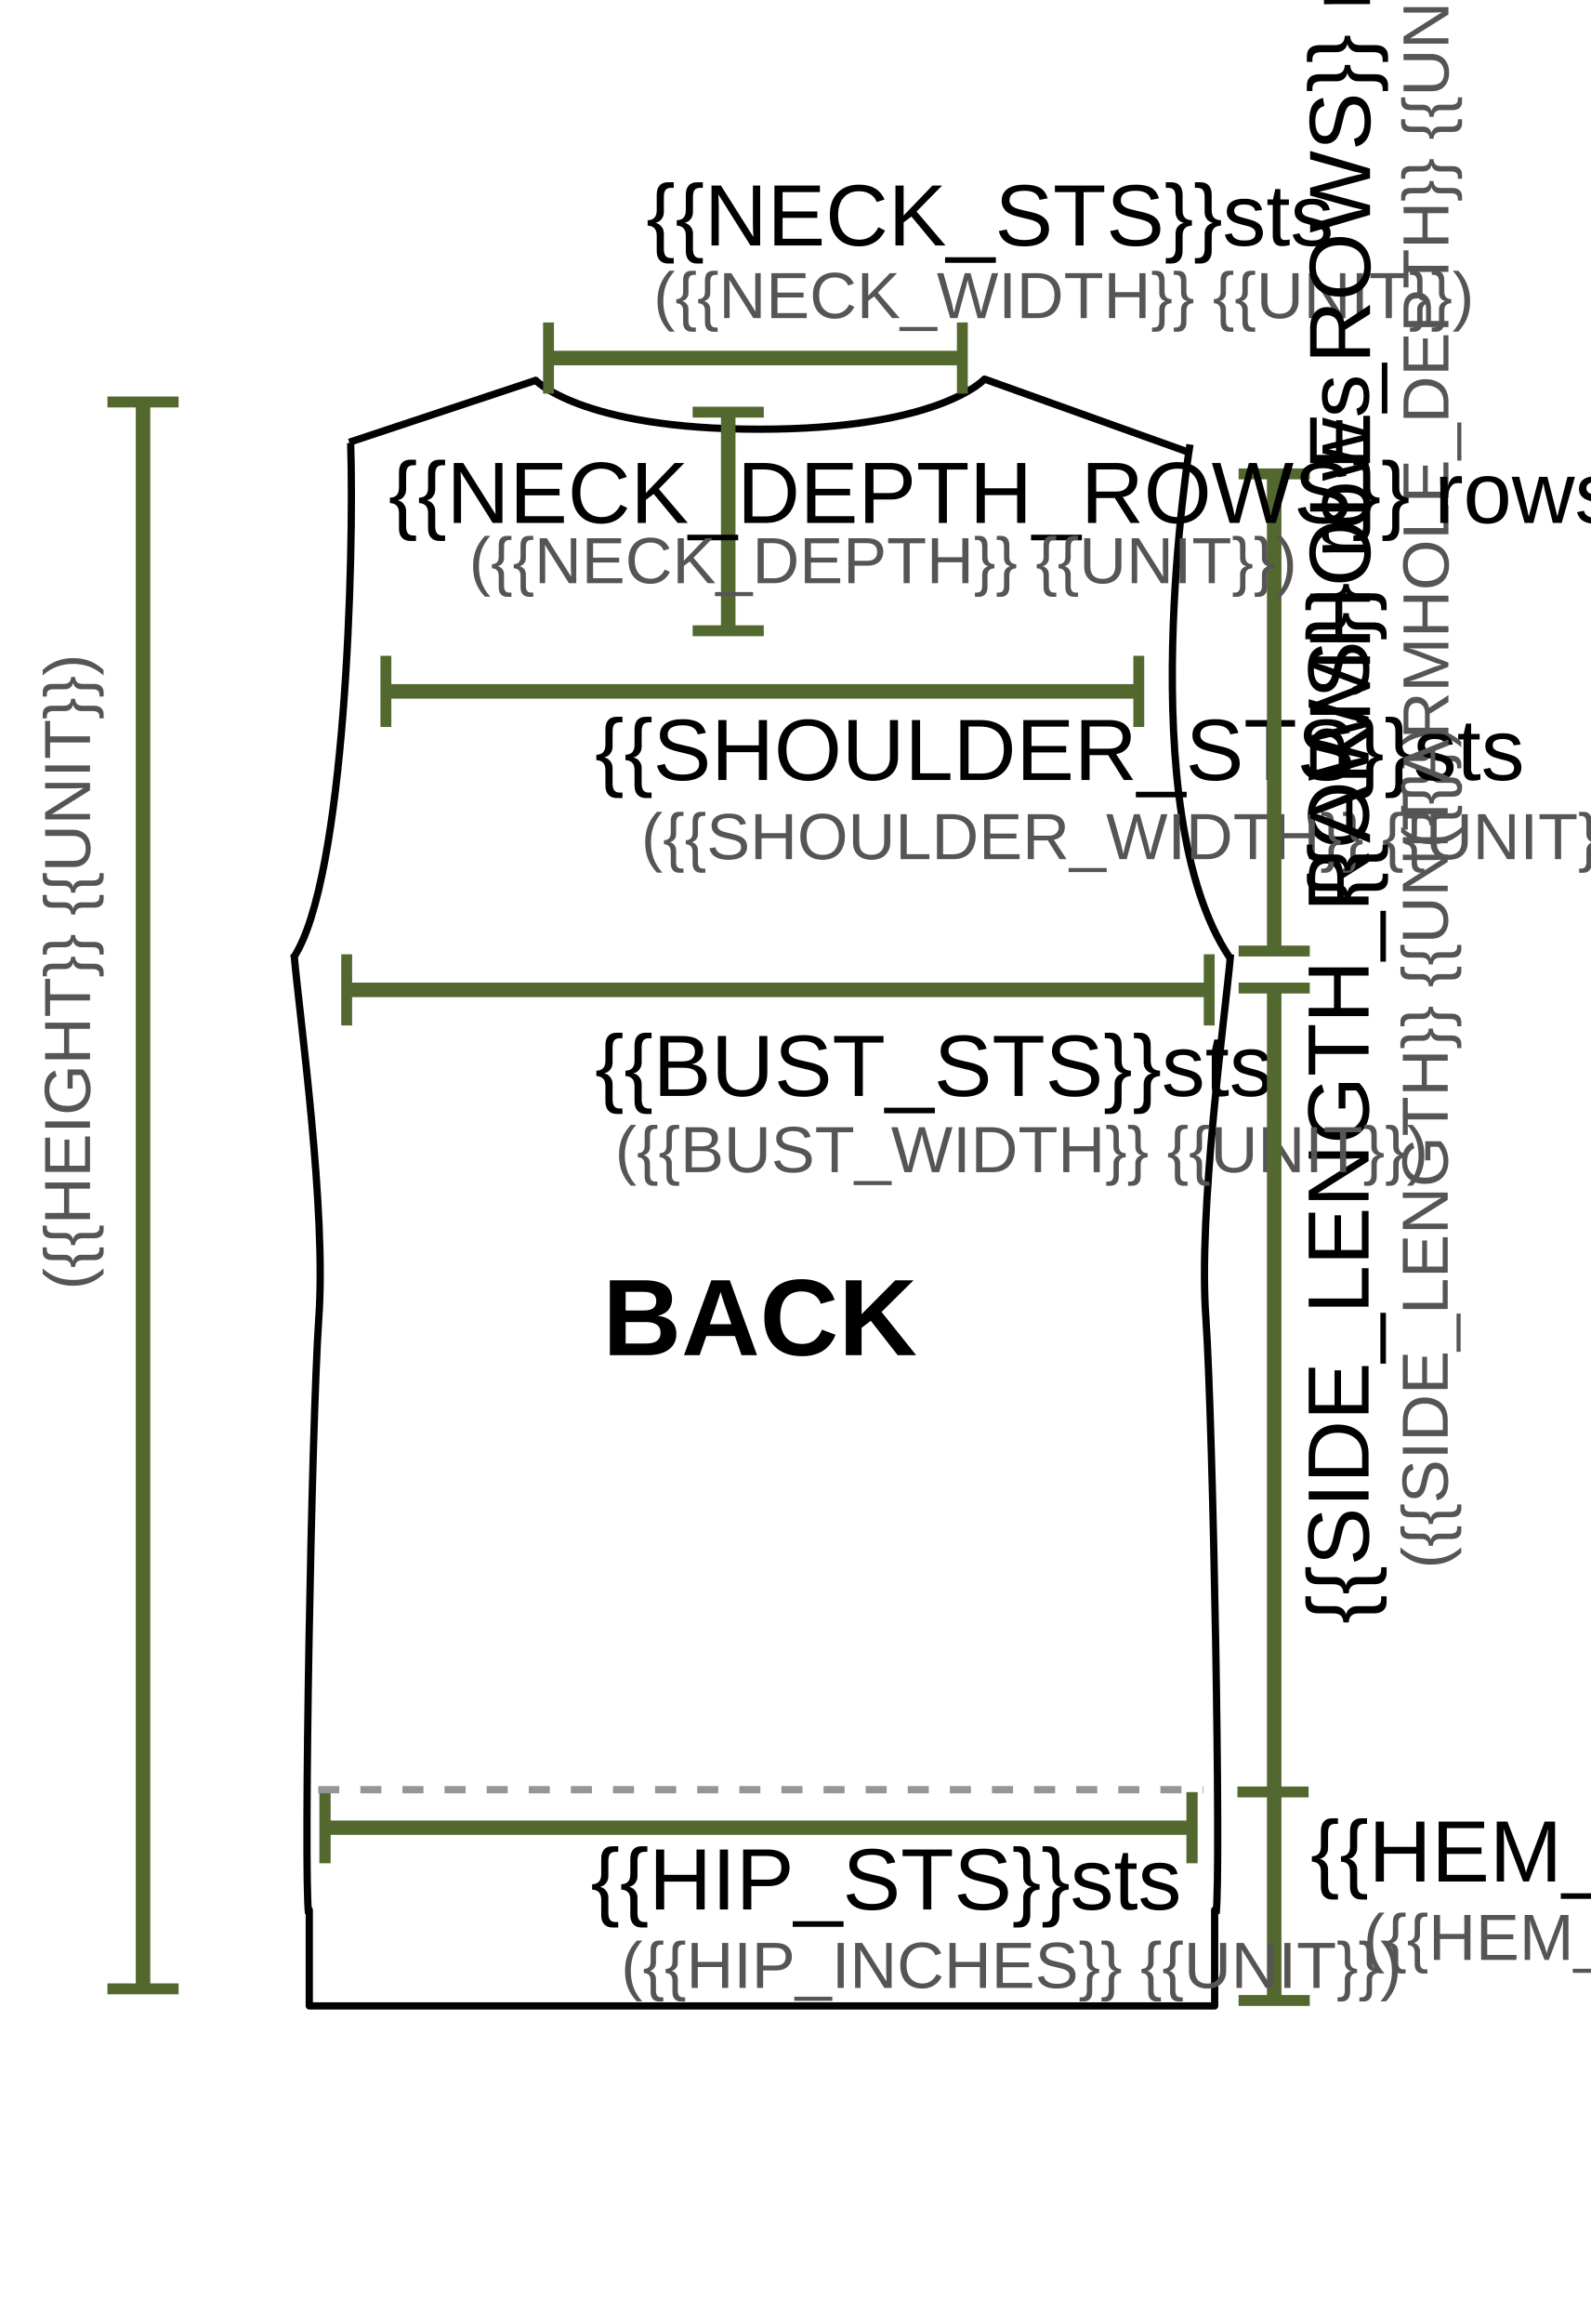
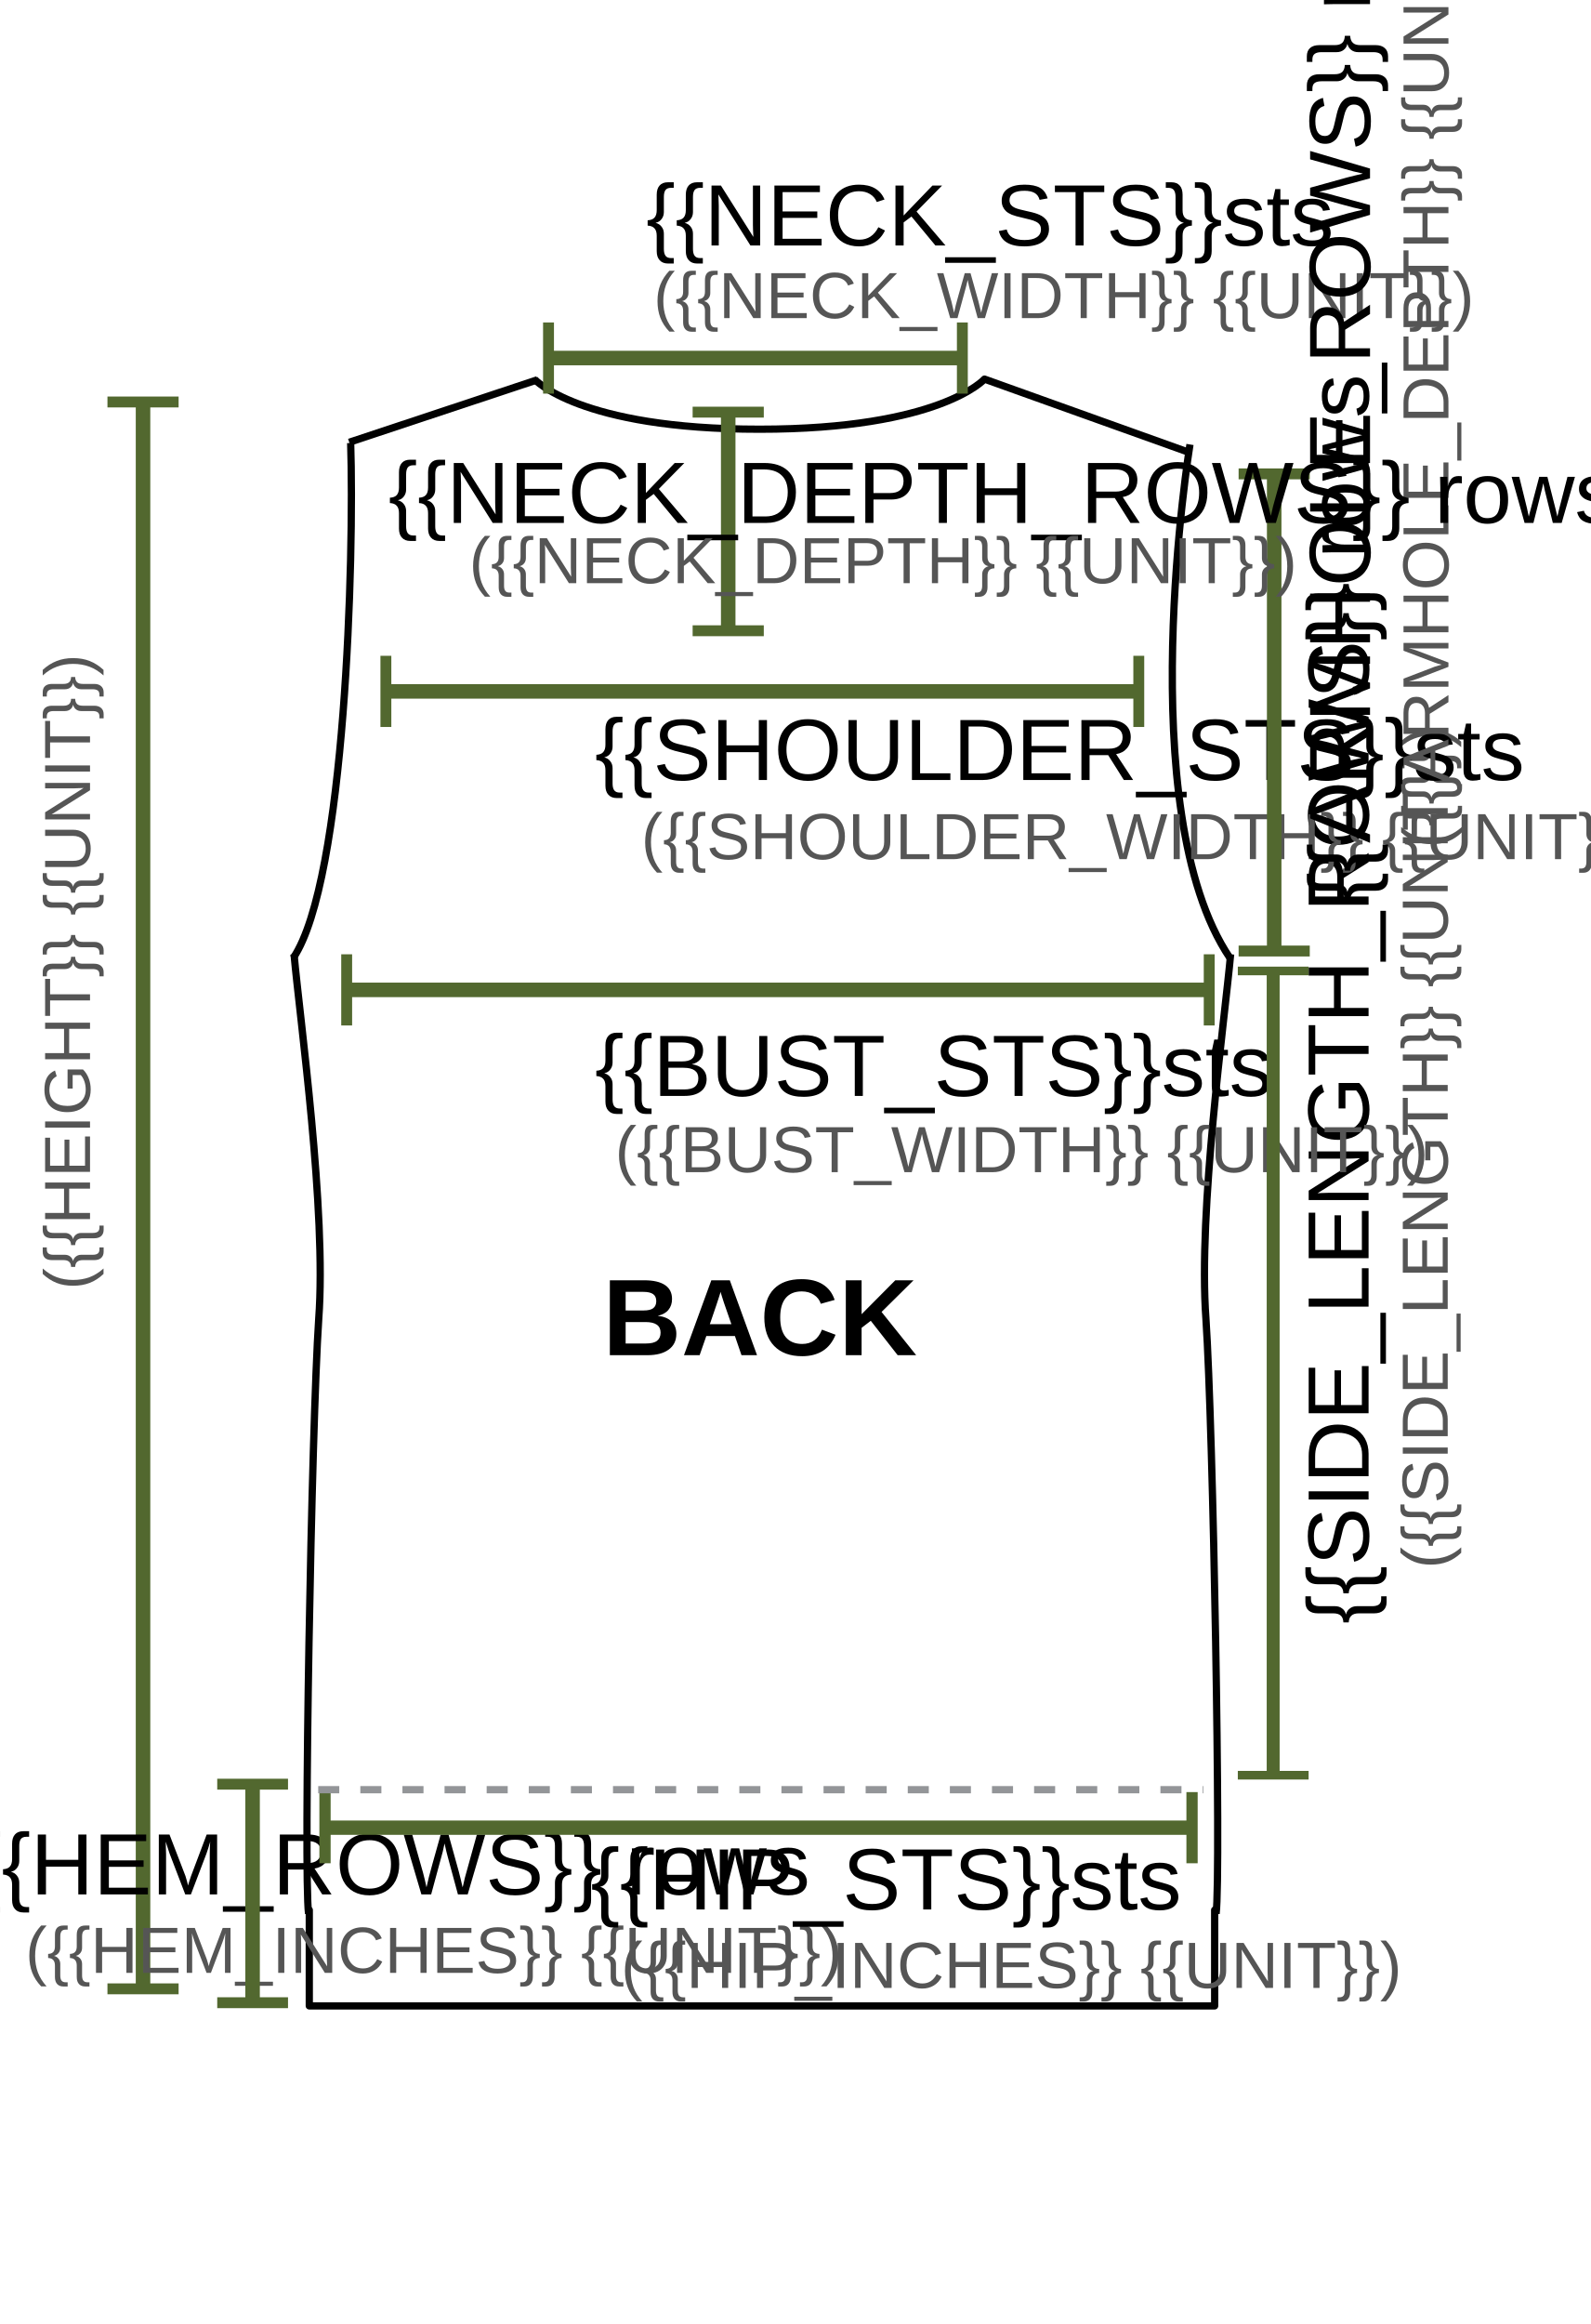
<svg xmlns="http://www.w3.org/2000/svg" id="new_straight" width="219.1" height="320" viewBox="0 0 219.1 320">
  <g id="back">
    <polyline points="42.6 263 42.6 276.2 167.3 276.2 167.3 263" fill="none" stroke="#010101" stroke-linecap="round" stroke-linejoin="round" />
    <path d="M40.5,131.4c.8,8.9,4.5,35.3,3.4,50.2-1,14.9-2.1,76.3-1.4,81.9" fill="none" stroke="#010101" />
    <path d="M169.5,131.4c-.8,8.9-4.5,35.3-3.4,50.2,1,14.9,2.1,76.3,1.4,81.9" fill="none" stroke="#010101" />
    <path d="M48.3,61c.5,15.6-.7,60.2-7.9,70.9" fill="none" stroke="#010101" stroke-linejoin="round" />
    <path d="M163.9,61.2s-8.2,50.4,5.5,70.7" fill="none" stroke="#010101" stroke-linejoin="round" />
    <path d="M73.6,52.2s6.1,6.9,31,6.9,31-6.9,31-6.9l28.2,10.1" fill="none" stroke="#010101" stroke-linejoin="round" />
  </g>
  <g isolation="isolate">
    <g isolation="isolate">
      <g isolation="isolate">
        <g isolation="isolate">
          <g isolation="isolate">
-             <text transform="translate(188.5 223.6) rotate(-90)" font-family="ArialMT, Arial" font-size="12" isolation="isolate">
-               <tspan x="0" y="0">{{SIDE_LENGTH_ROWS}} rows</tspan>
-             </text>
+             <g isolation="isolate">
+               <text transform="translate(188.5 223.6) rotate(-90)" font-family="ArialMT, Arial" font-size="12" isolation="isolate">
+                 <tspan x="0" y="0">{{SIDE_LENGTH_ROWS}} rows</tspan>
+               </text>
+             </g>
          </g>
        </g>
      </g>
    </g>
  </g>
  <g isolation="isolate">
    <g isolation="isolate">
      <g isolation="isolate">
        <g isolation="isolate">
          <g isolation="isolate">
-             <text transform="translate(199.4 216) rotate(-90)" fill="#555" font-family="ArialMT, Arial" font-size="9" isolation="isolate">
-               <tspan x="0" y="0">({{SIDE_LENGTH}} {{UNIT}})</tspan>
-             </text>
+             <g isolation="isolate">
+               <text transform="translate(199.4 216) rotate(-90)" fill="#555" font-family="ArialMT, Arial" font-size="9" isolation="isolate">
+                 <tspan x="0" y="0">({{SIDE_LENGTH}} {{UNIT}})</tspan>
+               </text>
+             </g>
          </g>
        </g>
      </g>
    </g>
  </g>
  <g id="NECKWIDTH">
    <line x1="75.6" y1="49.3" x2="132.6" y2="49.3" fill="none" stroke="#52682f" stroke-miterlimit="10" stroke-width="2" />
    <rect x="74.8" y="44.4" width="1.5" height="9.8" fill="#52682f" />
    <rect x="131.8" y="44.4" width="1.5" height="9.8" fill="#52682f" />
  </g>
  <g id="HEIGHT_LINE">
    <line x1="19.7" y1="273.8" x2="19.7" y2="55.4" fill="none" stroke="#52682f" stroke-miterlimit="10" stroke-width="2" />
    <rect x="14.8" y="273.1" width="9.8" height="1.5" fill="#52682f" />
    <rect x="14.8" y="54.6" width="9.8" height="1.5" fill="#52682f" />
  </g>
  <g id="HEIGHT_UNIT">
    <g isolation="isolate">
      <g isolation="isolate">
        <g isolation="isolate">
          <g isolation="isolate">
            <g isolation="isolate">
-               <text transform="translate(12.4 177.6) rotate(-90)" fill="#555" font-family="ArialMT, Arial" font-size="9" isolation="isolate">
-                 <tspan x="0" y="0">({{HEIGHT}} {{UNIT}})</tspan>
-               </text>
+               <g isolation="isolate">
+                 <text transform="translate(12.4 177.6) rotate(-90)" fill="#555" font-family="ArialMT, Arial" font-size="9" isolation="isolate">
+                   <tspan x="0" y="0">({{HEIGHT}} {{UNIT}})</tspan>
+                 </text>
+               </g>
            </g>
          </g>
        </g>
      </g>
    </g>
  </g>
  <g id="BUST_STS" isolation="isolate">
    <g isolation="isolate">
      <g isolation="isolate">
        <g isolation="isolate">
          <g isolation="isolate">
            <g isolation="isolate">
-               <text transform="translate(78.6 150.9)" font-family="ArialMT, Arial" font-size="12" isolation="isolate">
-                 <tspan x="0" y="0" xml:space="preserve"> {{BUST_STS}}sts</tspan>
-               </text>
+               <g isolation="isolate">
+                 <text transform="translate(78.6 150.9)" font-family="ArialMT, Arial" font-size="12" isolation="isolate">
+                   <tspan x="0" y="0" xml:space="preserve"> {{BUST_STS}}sts</tspan>
+                 </text>
+               </g>
            </g>
          </g>
        </g>
      </g>
    </g>
  </g>
  <g id="HEM_MEASUREMENT" isolation="isolate">
    <g isolation="isolate">
      <g isolation="isolate">
        <g isolation="isolate">
          <g isolation="isolate">
            <g isolation="isolate">
-               <text transform="translate(177.15 259.07)" font-family="ArialMT, Arial" font-size="12" isolation="isolate">
-                 <tspan x="0" y="0" xml:space="preserve"> {{HEM_ROWS}} rows</tspan>
-               </text>
-             </g>
-           </g>
-         </g>
-       </g>
-       <g isolation="isolate">
-         <g isolation="isolate">
-           <g isolation="isolate">
-             <g isolation="isolate">
-               <text transform="translate(172.75 269.87)" fill="#555" font-family="ArialMT, Arial" font-size="9" isolation="isolate">
-                 <tspan x="0" y="0" xml:space="preserve">      ({{HEM_INCHES}} {{UNIT}})</tspan>
-               </text>
+               <g isolation="isolate">
+                 <text transform="translate(-7.13 260.85)" font-family="ArialMT, Arial" font-size="12" isolation="isolate">
+                   <tspan x="0" y="0" xml:space="preserve"> {{HEM_ROWS}} rows</tspan>
+                 </text>
+               </g>
+             </g>
+           </g>
+         </g>
+       </g>
+       <g isolation="isolate">
+         <g isolation="isolate">
+           <g isolation="isolate">
+             <g isolation="isolate">
+               <g isolation="isolate">
+                 <text transform="translate(-11.53 271.65)" fill="#555" font-family="ArialMT, Arial" font-size="9" isolation="isolate">
+                   <tspan x="0" y="0" xml:space="preserve">      ({{HEM_INCHES}} {{UNIT}})</tspan>
+                 </text>
+               </g>
            </g>
          </g>
        </g>
      </g>
    </g>
  </g>
  <g id="BUST_UNIT">
    <g isolation="isolate">
      <g isolation="isolate">
        <g isolation="isolate">
          <g isolation="isolate">
            <g isolation="isolate">
-               <text transform="translate(84.7 161.4)" fill="#555" font-family="ArialMT, Arial" font-size="9" isolation="isolate">
-                 <tspan x="0" y="0">({{BUST_WIDTH}} {{UNIT}})</tspan>
-               </text>
+               <g isolation="isolate">
+                 <text transform="translate(84.7 161.4)" fill="#555" font-family="ArialMT, Arial" font-size="9" isolation="isolate">
+                   <tspan x="0" y="0">({{BUST_WIDTH}} {{UNIT}})</tspan>
+                 </text>
+               </g>
            </g>
          </g>
        </g>
      </g>
    </g>
  </g>
  <g id="BUST_LINE">
    <line x1="47.8" y1="136.3" x2="166.6" y2="136.3" fill="none" stroke="#52682f" stroke-miterlimit="10" stroke-width="2" />
    <rect x="47" y="131.4" width="1.5" height="9.8" fill="#52682f" />
    <rect x="165.8" y="131.4" width="1.5" height="9.8" fill="#52682f" />
  </g>
  <g id="HEM_BAND_TOP_LINE">
    <line x1="44.67" y1="251.66" x2="164.19" y2="251.66" fill="none" stroke="#52682f" stroke-miterlimit="10" stroke-width="1.97" />
    <rect x="43.99" y="246.76" width="1.55" height="9.8" fill="#52682f" />
    <rect x="163.41" y="246.76" width="1.55" height="9.8" fill="#52682f" />
  </g>
-   <rect x="170.44" y="245.99" width="9.8" height="1.5" fill="#52682f" />
  <g id="CROSS_SHOULDER_UNIT">
    <g isolation="isolate">
      <g isolation="isolate">
        <g isolation="isolate">
          <g isolation="isolate">
            <g isolation="isolate">
-               <text transform="translate(88.3 118.3)" fill="#555" font-family="ArialMT, Arial" font-size="9" isolation="isolate">
-                 <tspan x="0" y="0">({{SHOULDER_WIDTH}} {{UNIT}})</tspan>
-               </text>
+               <g isolation="isolate">
+                 <text transform="translate(88.3 118.3)" fill="#555" font-family="ArialMT, Arial" font-size="9" isolation="isolate">
+                   <tspan x="0" y="0">({{SHOULDER_WIDTH}} {{UNIT}})</tspan>
+                 </text>
+               </g>
            </g>
          </g>
        </g>
      </g>
    </g>
  </g>
  <g id="CROSS_SHOULDER_STS" isolation="isolate">
    <g isolation="isolate">
      <g isolation="isolate">
        <g isolation="isolate">
          <g isolation="isolate">
            <g isolation="isolate">
-               <text transform="translate(78.6 107.4)" font-family="ArialMT, Arial" font-size="12" isolation="isolate">
-                 <tspan x="0" y="0" xml:space="preserve"> {{SHOULDER_STS}}sts</tspan>
-               </text>
+               <g isolation="isolate">
+                 <text transform="translate(78.6 107.4)" font-family="ArialMT, Arial" font-size="12" isolation="isolate">
+                   <tspan x="0" y="0" xml:space="preserve"> {{SHOULDER_STS}}sts</tspan>
+                 </text>
+               </g>
            </g>
          </g>
        </g>
      </g>
    </g>
  </g>
  <g id="CROSS_SHOULDER">
    <line x1="53.1" y1="95.2" x2="156.8" y2="95.2" fill="none" stroke="#52682f" stroke-miterlimit="10" stroke-width="2" />
    <rect x="52.4" y="90.3" width="1.5" height="9.8" fill="#52682f" />
    <rect x="156.1" y="90.3" width="1.5" height="9.8" fill="#52682f" />
  </g>
  <g id="NECK_WIDTH_STS" isolation="isolate">
    <g isolation="isolate">
      <g isolation="isolate">
        <g isolation="isolate">
          <g isolation="isolate">
            <g isolation="isolate">
-               <text transform="translate(89 33.8)" font-family="ArialMT, Arial" font-size="12" isolation="isolate">
-                 <tspan x="0" y="0">{{NECK_STS}}sts</tspan>
-               </text>
+               <g isolation="isolate">
+                 <text transform="translate(89 33.8)" font-family="ArialMT, Arial" font-size="12" isolation="isolate">
+                   <tspan x="0" y="0">{{NECK_STS}}sts</tspan>
+                 </text>
+               </g>
            </g>
          </g>
        </g>
      </g>
    </g>
  </g>
  <g id="NECK_WIDTH_UNITS">
    <g isolation="isolate">
      <g isolation="isolate">
        <g isolation="isolate">
          <g isolation="isolate">
            <g isolation="isolate">
-               <text transform="translate(90 43.8)" fill="#555" font-family="ArialMT, Arial" font-size="9" isolation="isolate">
-                 <tspan x="0" y="0">({{NECK_WIDTH}} {{UNIT}})</tspan>
-               </text>
+               <g isolation="isolate">
+                 <text transform="translate(90 43.8)" fill="#555" font-family="ArialMT, Arial" font-size="9" isolation="isolate">
+                   <tspan x="0" y="0">({{NECK_WIDTH}} {{UNIT}})</tspan>
+                 </text>
+               </g>
            </g>
          </g>
        </g>
      </g>
    </g>
  </g>
  <g id="NECK_DEPTH">
    <line x1="100.3" y1="56.7" x2="100.3" y2="86.8" fill="none" stroke="#52682f" stroke-miterlimit="10" stroke-width="2" />
    <rect x="95.4" y="56" width="9.8" height="1.5" fill="#52682f" />
    <rect x="95.4" y="86.1" width="9.8" height="1.5" fill="#52682f" />
  </g>
  <g id="ARMHOLE_LINE">
    <line x1="175.5" y1="65.2" x2="175.5" y2="131" fill="none" stroke="#52682f" stroke-miterlimit="10" stroke-width="2" />
    <rect x="170.6" y="64.5" width="9.8" height="1.5" fill="#52682f" />
    <rect x="170.6" y="130.2" width="9.8" height="1.5" fill="#52682f" />
  </g>
  <g id="ARMHOLE" isolation="isolate">
    <g isolation="isolate">
      <g isolation="isolate">
        <g isolation="isolate">
          <g isolation="isolate">
            <g isolation="isolate">
-               <text transform="translate(188.7 124.1) rotate(-90)" font-family="ArialMT, Arial" font-size="12" isolation="isolate">
-                 <tspan x="0" y="0">{{ARMHOLE_ROWS}} rows</tspan>
+               <g isolation="isolate">
+                 <text transform="translate(188.7 124.1) rotate(-90)" font-family="ArialMT, Arial" font-size="12" isolation="isolate">
+                   <tspan x="0" y="0">{{ARMHOLE_ROWS}} rows</tspan>
+                 </text>
+               </g>
+             </g>
+           </g>
+         </g>
+       </g>
+       <g isolation="isolate">
+         <g isolation="isolate">
+           <g isolation="isolate">
+             <g isolation="isolate">
+               <g isolation="isolate">
+                 <text transform="translate(199.5 116.8) rotate(-90)" fill="#555" font-family="ArialMT, Arial" font-size="9" isolation="isolate">
+                   <tspan x="0" y="0">({{ARMHOLE_DEPTH}} {{UNIT}})</tspan>
+                 </text>
+               </g>
+             </g>
+           </g>
+         </g>
+       </g>
+     </g>
+   </g>
+   <g isolation="isolate">
+     <g isolation="isolate">
+       <g isolation="isolate">
+         <g isolation="isolate">
+           <g isolation="isolate">
+             <g isolation="isolate">
+               <text transform="translate(83 186.6)" font-family="Arial-BoldMT, Arial" font-size="15" font-weight="700" isolation="isolate">
+                 <tspan x="0" y="0">BACK</tspan>
              </text>
            </g>
          </g>
        </g>
      </g>
-       <g isolation="isolate">
-         <g isolation="isolate">
-           <g isolation="isolate">
-             <g isolation="isolate">
-               <text transform="translate(199.5 116.8) rotate(-90)" fill="#555" font-family="ArialMT, Arial" font-size="9" isolation="isolate">
-                 <tspan x="0" y="0">({{ARMHOLE_DEPTH}} {{UNIT}})</tspan>
-               </text>
-             </g>
-           </g>
-         </g>
-       </g>
-     </g>
-   </g>
-   <g isolation="isolate">
-     <g isolation="isolate">
-       <g isolation="isolate">
-         <g isolation="isolate">
-           <g isolation="isolate">
-             <text transform="translate(83 186.6)" font-family="Arial-BoldMT, Arial" font-size="15" font-weight="700" isolation="isolate">
-               <tspan x="0" y="0">BACK</tspan>
-             </text>
-           </g>
-         </g>
-       </g>
-     </g>
-   </g>
-   <g id="SIDE_SEAM">
-     <line x1="175.5" y1="136" x2="175.5" y2="275.4" fill="none" stroke="#52682f" stroke-miterlimit="10" stroke-width="2" />
-     <rect x="170.6" y="135.3" width="9.8" height="1.5" fill="#52682f" />
-     <rect x="170.6" y="274.7" width="9.8" height="1.5" fill="#52682f" />
+     </g>
  </g>
  <g id="HIP_MEASUREMENT" isolation="isolate">
    <g isolation="isolate">
      <g isolation="isolate">
        <g isolation="isolate">
          <g isolation="isolate">
            <g isolation="isolate">
-               <text transform="translate(78.02 262.92)" font-family="ArialMT, Arial" font-size="12" isolation="isolate">
-                 <tspan x="0" y="0" xml:space="preserve"> {{HIP_STS}}sts</tspan>
-               </text>
-             </g>
-           </g>
-         </g>
-       </g>
-       <g isolation="isolate">
-         <g isolation="isolate">
-           <g isolation="isolate">
-             <g isolation="isolate">
-               <text transform="translate(78.02 273.72)" fill="#555" font-family="ArialMT, Arial" font-size="9" isolation="isolate">
-                 <tspan x="0" y="0" xml:space="preserve">   ({{HIP_INCHES}} {{UNIT}})</tspan>
-               </text>
+               <g isolation="isolate">
+                 <text transform="translate(78.02 262.92)" font-family="ArialMT, Arial" font-size="12" isolation="isolate">
+                   <tspan x="0" y="0" xml:space="preserve"> {{HIP_STS}}sts</tspan>
+                 </text>
+               </g>
+             </g>
+           </g>
+         </g>
+       </g>
+       <g isolation="isolate">
+         <g isolation="isolate">
+           <g isolation="isolate">
+             <g isolation="isolate">
+               <g isolation="isolate">
+                 <text transform="translate(78.02 273.72)" fill="#555" font-family="ArialMT, Arial" font-size="9" isolation="isolate">
+                   <tspan x="0" y="0" xml:space="preserve">   ({{HIP_INCHES}} {{UNIT}})</tspan>
+                 </text>
+               </g>
            </g>
          </g>
        </g>
      </g>
    </g>
  </g>
  <g id="NECK_DEPTH_ROWS" isolation="isolate">
    <g isolation="isolate">
      <g isolation="isolate">
        <g isolation="isolate">
          <g isolation="isolate">
            <g isolation="isolate">
-               <text transform="translate(53.5 72)" font-family="ArialMT, Arial" font-size="12" isolation="isolate">
-                 <tspan x="0" y="0">{{NECK_DEPTH_ROWS}} rows</tspan>
-               </text>
+               <g isolation="isolate">
+                 <text transform="translate(53.5 72)" font-family="ArialMT, Arial" font-size="12" isolation="isolate">
+                   <tspan x="0" y="0">{{NECK_DEPTH_ROWS}} rows</tspan>
+                 </text>
+               </g>
            </g>
          </g>
        </g>
      </g>
    </g>
  </g>
  <g id="NECK_DEPTH_UNITS">
    <g isolation="isolate">
      <g isolation="isolate">
        <g isolation="isolate">
          <g isolation="isolate">
            <g isolation="isolate">
-               <text transform="translate(64.6 80.3)" fill="#555" font-family="ArialMT, Arial" font-size="9" isolation="isolate">
-                 <tspan x="0" y="0">({{NECK_DEPTH}} {{UNIT}})</tspan>
-               </text>
+               <g isolation="isolate">
+                 <text transform="translate(64.6 80.3)" fill="#555" font-family="ArialMT, Arial" font-size="9" isolation="isolate">
+                   <tspan x="0" y="0">({{NECK_DEPTH}} {{UNIT}})</tspan>
+                 </text>
+               </g>
            </g>
          </g>
        </g>
      </g>
    </g>
  </g>
  <line x1="48.1" y1="60.9" x2="74" y2="52.3" fill="none" stroke="#010101" stroke-linejoin="round" />
  <line x1="43.83" y1="246.43" x2="165.73" y2="246.43" fill="none" stroke="#939598" stroke-dasharray="2.9 2.9" stroke-miterlimit="10" />
+   <g id="NECK_DEPTH-2">
+     <line x1="34.79" y1="245.67" x2="34.79" y2="275.76" fill="none" stroke="#52682f" stroke-miterlimit="10" stroke-width="2" />
+     <rect x="29.92" y="244.92" width="9.75" height="1.5" fill="#52682f" />
+     <rect x="29.92" y="275.01" width="9.75" height="1.5" fill="#52682f" />
+   </g>
+   <g id="SIDE_SEAM">
+     <line x1="175.36" y1="133.69" x2="175.36" y2="244.43" fill="none" stroke="#52682f" stroke-miterlimit="10" stroke-width="1.78" />
+     <rect x="170.49" y="133.1" width="9.75" height="1.19" fill="#52682f" />
+     <rect x="170.49" y="243.84" width="9.75" height="1.19" fill="#52682f" />
+   </g>
</svg>
